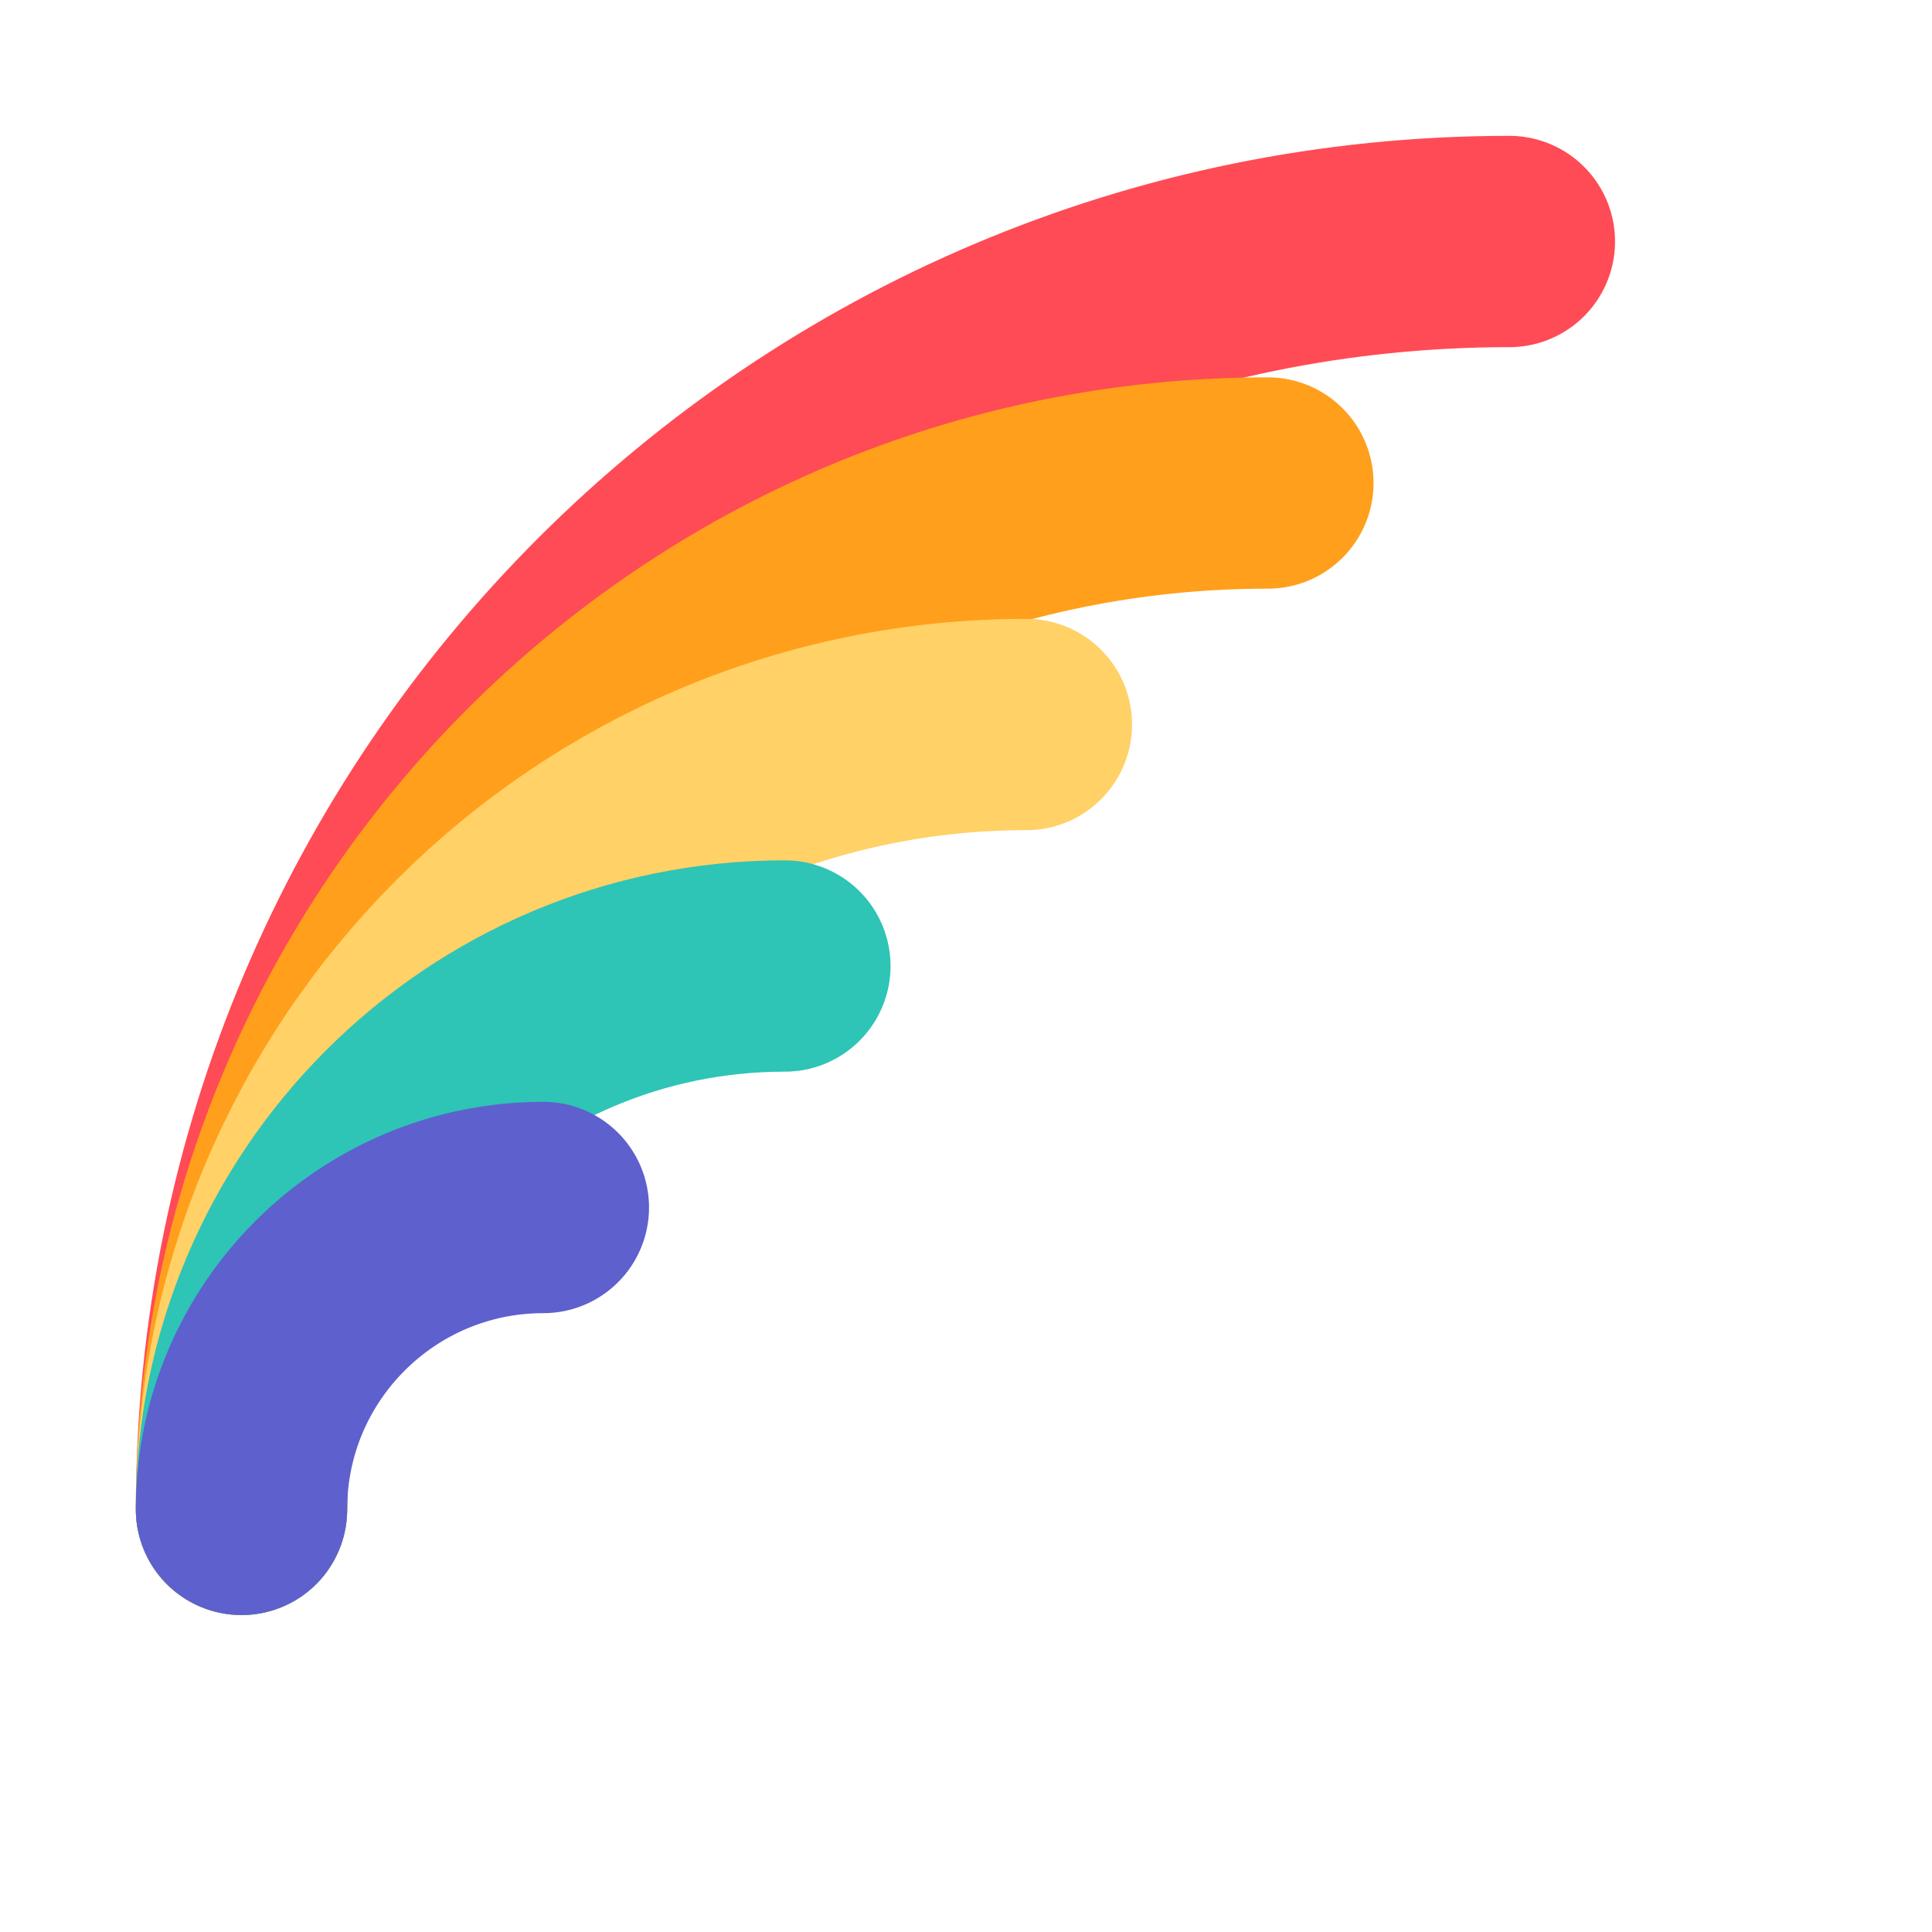
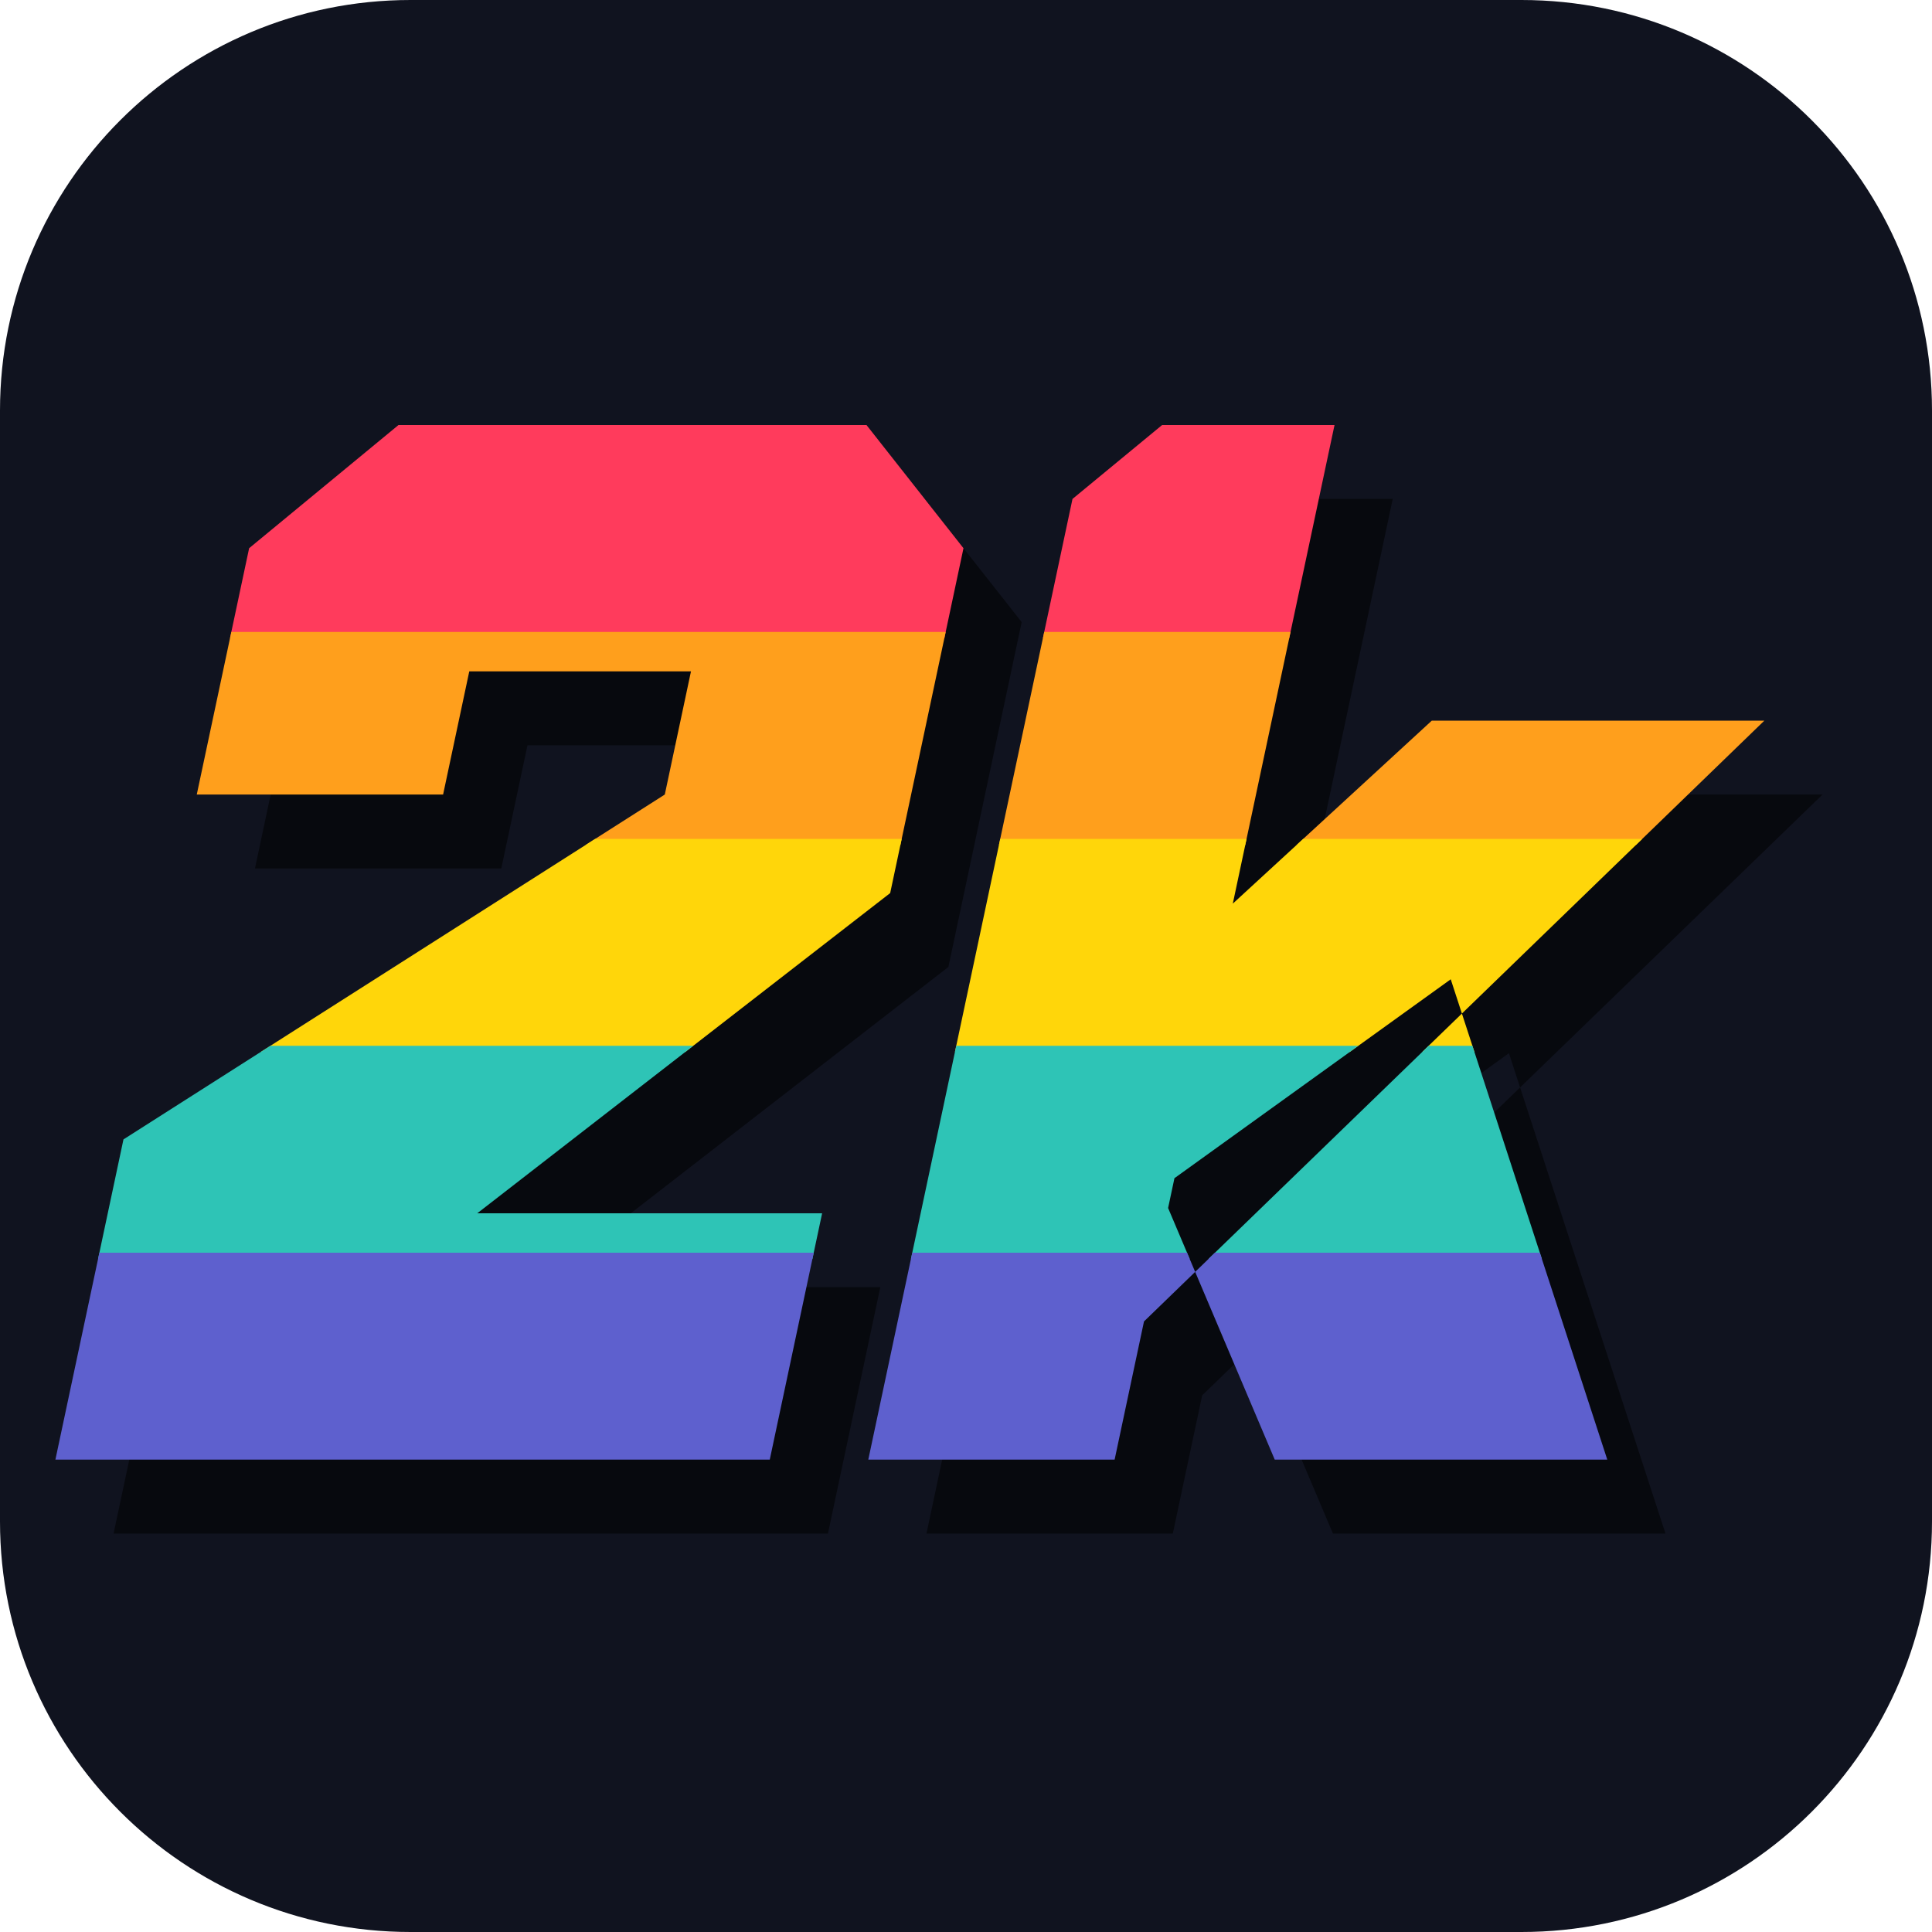
- <svg xmlns="http://www.w3.org/2000/svg" viewBox="0 0 64 64" role="img" aria-label="color2k">
-   <path d="M8 50a42 42 0 0 1 42-42" fill="none" stroke="#ff4b55" stroke-width="7" stroke-linecap="round" />
-   <path d="M8 50a34 34 0 0 1 34-34" fill="none" stroke="#ff9f1c" stroke-width="7" stroke-linecap="round" />
-   <path d="M8 50a26 26 0 0 1 26-26" fill="none" stroke="#ffd166" stroke-width="7" stroke-linecap="round" />
-   <path d="M8 50a18 18 0 0 1 18-18" fill="none" stroke="#2ec4b6" stroke-width="7" stroke-linecap="round" />
-   <path d="M8 50a10 10 0 0 1 10-10" fill="none" stroke="#5e60ce" stroke-width="7" stroke-linecap="round" />
+ <svg xmlns="http://www.w3.org/2000/svg" viewBox="0 0 160 160" role="img" aria-label="color2k">
+   <defs>
+     <g id="b">
+       <path transform="translate(0 0)" d="M10 0L48 0L58 10L58 38L30 64L58 64L58 84L0 84L0 58L38 30L38 20L20 20L20 30L0 30L0 10Z" />
+       <path transform="translate(66 0)" d="M0 6L6 0L20 0L20 84L0 84ZM19 40L33 24L60 24L19 74ZM33 84L60 84L39 45L19 62Z" />
+     </g>
+     <clipPath id="k">
+       <path transform="translate(0 0)" d="M10 0L48 0L58 10L58 38L30 64L58 64L58 84L0 84L0 58L38 30L38 20L20 20L20 30L0 30L0 10Z" />
+       <path transform="translate(66 0)" d="M0 6L6 0L20 0L20 84L0 84ZM19 40L33 24L60 24L19 74ZM33 84L60 84L39 45L19 62Z" />
+     </clipPath>
+   </defs>
+   <rect width="160" height="160" rx="34" fill="#10131f" />
+   <g transform="translate(22.8 35.2) scale(1.02) skewX(-12)">
+     <use href="#b" transform="translate(6 6)" fill="#000" opacity=".55" />
+     <g clip-path="url(#k)">
+       <rect x="-10" y="0.0" width="146" height="17.3" fill="#ff3b5c" />
+       <rect x="-10" y="16.8" width="146" height="17.3" fill="#ff9f1c" />
+       <rect x="-10" y="33.6" width="146" height="17.3" fill="#ffd60a" />
+       <rect x="-10" y="50.4" width="146" height="17.3" fill="#2ec4b6" />
+       <rect x="-10" y="67.2" width="146" height="17.3" fill="#5e60ce" />
+     </g>
+   </g>
</svg>
